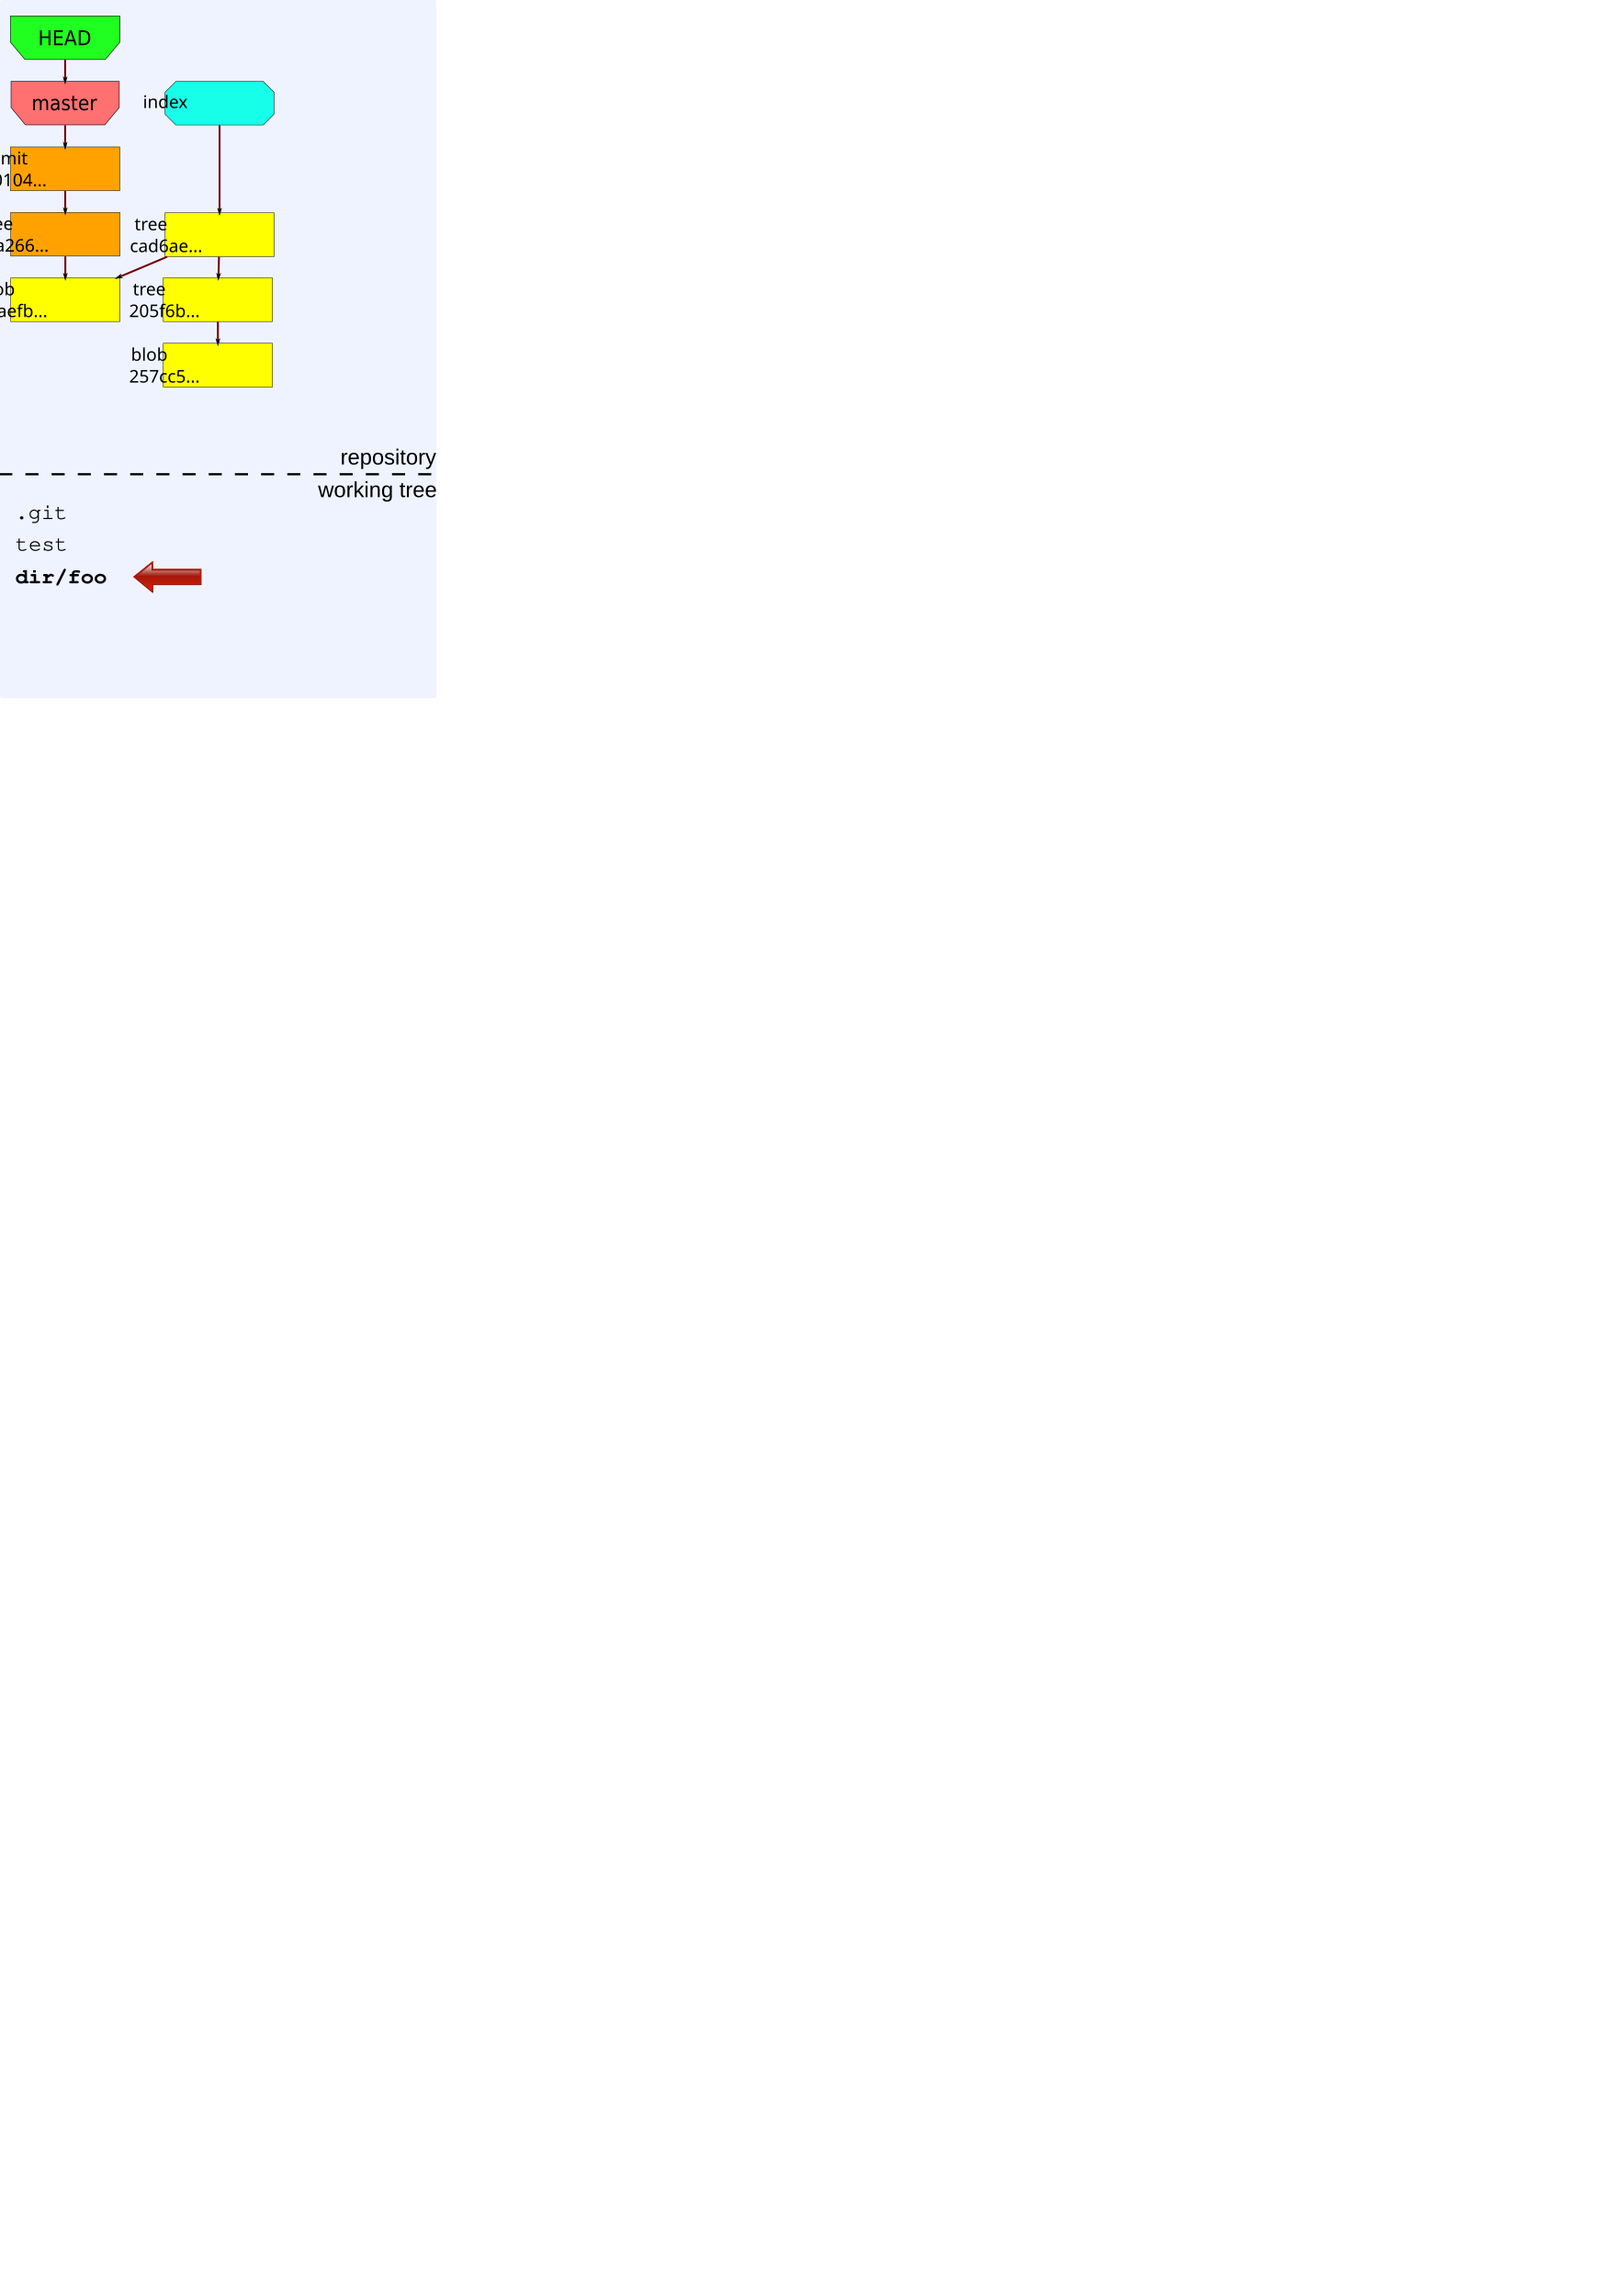
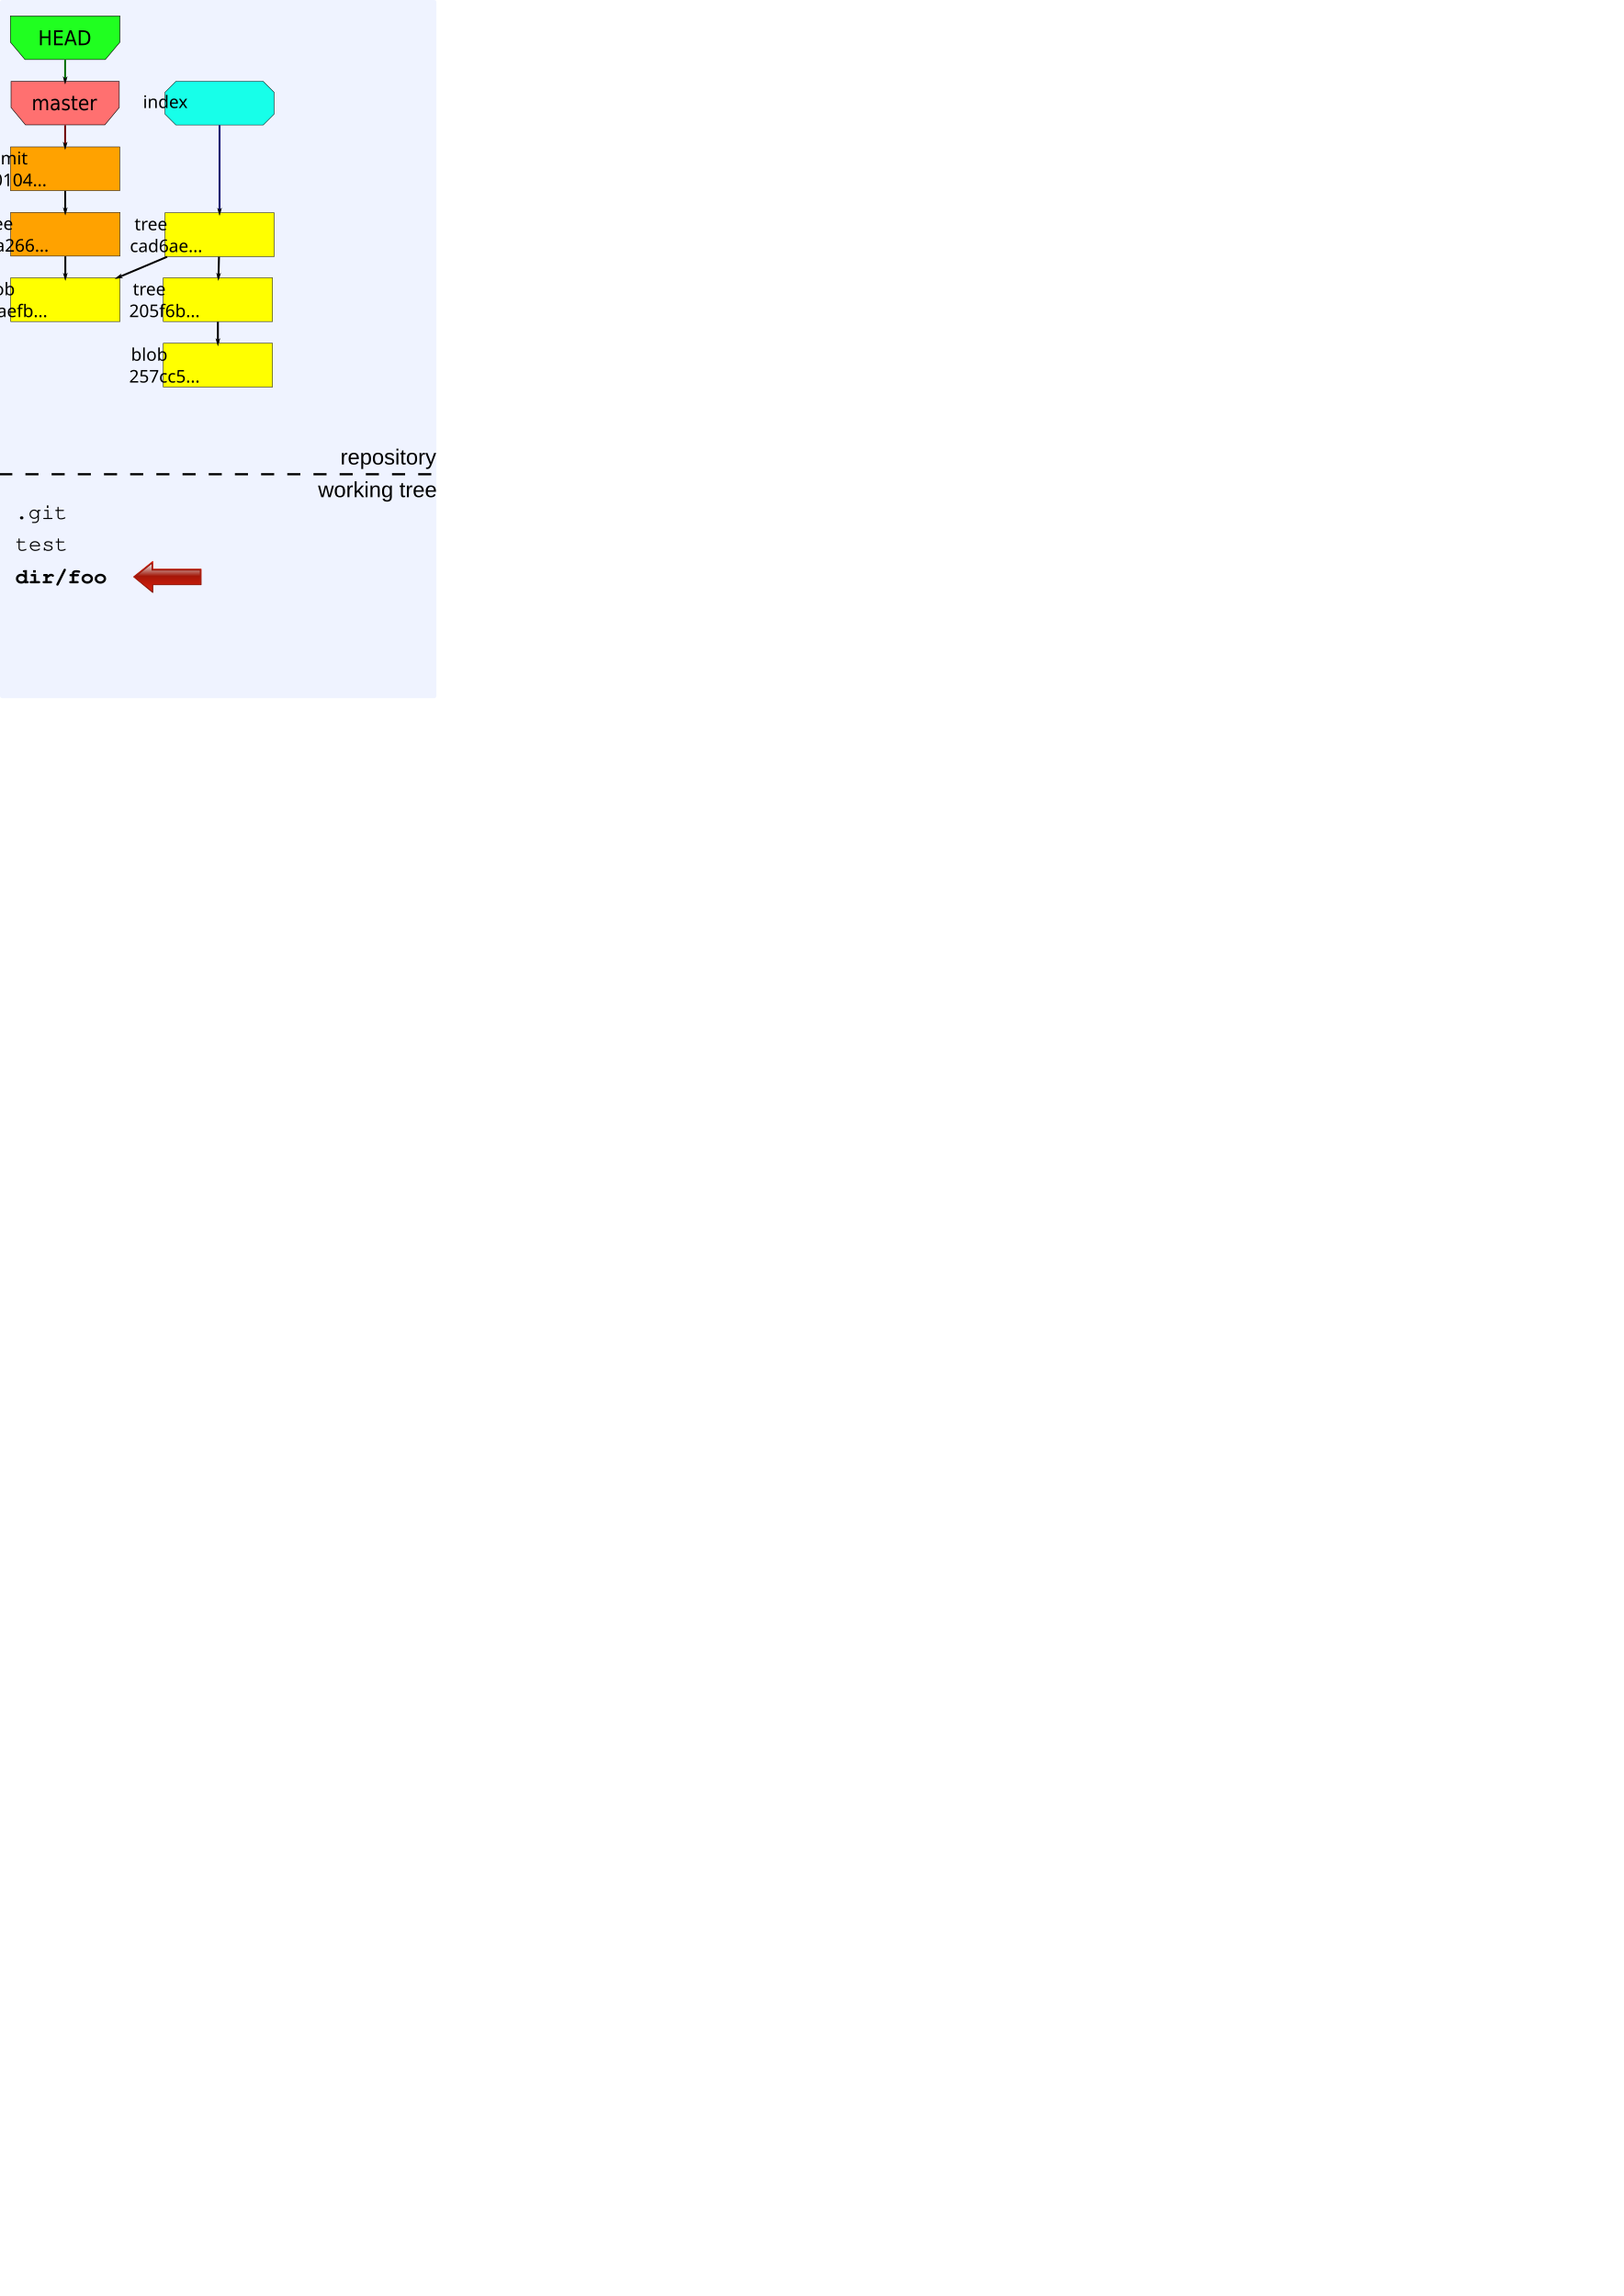
<svg xmlns="http://www.w3.org/2000/svg" xmlns:xlink="http://www.w3.org/1999/xlink" width="744.094" height="1052.362" id="svg1317">
  <defs id="defs1319">
    <linearGradient id="linearGradient1694">
      <stop style="stop-color:#ffffff;stop-opacity:0;" offset="0" id="stop1695" />
      <stop style="stop-color:#ffffff;stop-opacity:1;" offset="1" id="stop1696" />
    </linearGradient>
    <linearGradient y2="646.062" y1="827.013" xlink:href="#linearGradient1694" x2="244.86" x1="244.86" id="linearGradient1702" gradientUnits="userSpaceOnUse" gradientTransform="scale(1.479463,0.675921)" />
    <linearGradient y2="1038.944" y1="635.747" xlink:href="#linearGradient1683" x2="240.862" x1="240.862" id="linearGradient1701" gradientUnits="userSpaceOnUse" gradientTransform="scale(1.475472,0.677749)" />
    <linearGradient id="linearGradient1683">
      <stop style="stop-color:#db1f0c;stop-opacity:1;" offset="0" id="stop1684" />
      <stop style="stop-color:#761006;stop-opacity:1;" offset="1" id="stop1685" />
    </linearGradient>
    <linearGradient y2="636.255" y1="1035.334" xlink:href="#linearGradient1683" x2="242.398" x1="242.398" id="linearGradient1700" gradientUnits="userSpaceOnUse" gradientTransform="scale(1.475472,0.677749)" />
    <marker orient="auto" refY="0.0" refX="0.0" id="Arrow1Sstart" style="overflow:visible">
      <path id="path4028" d="M 0.0,0.0 L 5.0,-5.0 L -12.5,0.0 L 5.0,5.0 L 0.0,0.0 z " style="fill-rule:evenodd;stroke:#000000;stroke-width:1.0pt;marker-start:none" transform="scale(0.2) translate(6,0)" />
    </marker>
    <marker orient="auto" refY="0.0" refX="0.0" id="Arrow1Mstart" style="overflow:visible">
      <path id="path4034" d="M 0.0,0.0 L 5.0,-5.0 L -12.5,0.0 L 5.0,5.0 L 0.0,0.0 z " style="fill-rule:evenodd;stroke:#000000;stroke-width:1.0pt;marker-start:none" transform="scale(0.4) translate(10,0)" />
    </marker>
    <marker orient="auto" refY="0.0" refX="0.0" id="Arrow1Send" style="overflow:visible;">
      <path id="path4025" d="M 0.0,0.0 L 5.0,-5.0 L -12.5,0.0 L 5.0,5.0 L 0.0,0.0 z " style="fill-rule:evenodd;stroke:#000000;stroke-width:1.0pt;marker-start:none;" transform="scale(0.2) rotate(180) translate(6,0)" />
    </marker>
    <marker orient="auto" refY="0.0" refX="0.0" id="Arrow2Mend" style="overflow:visible;">
      <path id="path4013" style="font-size:12.0;fill-rule:evenodd;stroke-width:0.625;stroke-linejoin:round;" d="M 8.719,4.034 L -2.207,0.016 L 8.719,-4.002 C 6.973,-1.63 6.983,1.616 8.719,4.034 z " transform="scale(0.6) rotate(180) translate(0,0)" />
    </marker>
    <marker orient="auto" refY="0.0" refX="0.0" id="Arrow1Mend" style="overflow:visible;">
      <path id="path4031" d="M 0.0,0.0 L 5.0,-5.0 L -12.5,0.0 L 5.0,5.0 L 0.0,0.0 z " style="fill-rule:evenodd;stroke:#000000;stroke-width:1.0pt;marker-start:none;" transform="scale(0.4) rotate(180) translate(10,0)" />
    </marker>
    <marker orient="auto" refY="0.0" refX="0.0" id="Arrow2Mstart" style="overflow:visible">
      <path id="path4016" style="font-size:12.0;fill-rule:evenodd;stroke-width:0.625;stroke-linejoin:round" d="M 8.719,4.034 L -2.207,0.016 L 8.719,-4.002 C 6.973,-1.63 6.983,1.616 8.719,4.034 z " transform="scale(0.6) translate(0,0)" />
    </marker>
    <marker orient="auto" refY="0.0" refX="0.0" id="Arrow1Lstart" style="overflow:visible">
      <path id="path4040" d="M 0.0,0.0 L 5.0,-5.0 L -12.5,0.0 L 5.0,5.0 L 0.0,0.0 z " style="fill-rule:evenodd;stroke:#000000;stroke-width:1.0pt;marker-start:none" transform="scale(0.8) translate(12.5,0)" />
    </marker>
  </defs>
  <g id="layer1" style="opacity:1">
    <rect style="fill:#eff3ff;fill-opacity:1;stroke:none;stroke-width:1;stroke-linecap:butt;stroke-linejoin:bevel;stroke-miterlimit:4;stroke-dasharray:none;stroke-dashoffset:0;stroke-opacity:1" id="bg" width="200" height="320" x="0" y="0" rx="1" ry="1" />
    <rect style="fill:black;fill-opacity:0.75;stroke:black;stroke-width:0.5;stroke-linecap:butt;stroke-linejoin:miter;stroke-miterlimit:4;stroke-dasharray:none;stroke-dashoffset:0;stroke-opacity:1" id="rect2855" width="0" height="1" x="217" y="77.362" rx="19.921" ry="1" />
    <path style="fill:none;fill-opacity:0.75;fill-rule:evenodd;stroke:#000000;stroke-width:1;stroke-linecap:butt;stroke-linejoin:miter;stroke-opacity:1;stroke-miterlimit:4;stroke-dasharray:6,6;stroke-dashoffset:0" d="M -0.354,217.362 L 199.358,217.362" id="path3514" />
    <text xml:space="preserve" style="font-size:22px;font-style:normal;font-weight:normal;line-height:125%;fill:#000000;fill-opacity:1;stroke:none;stroke-width:1pt;stroke-linecap:butt;stroke-linejoin:miter;stroke-opacity:1;font-family:Bitstream Vera Sans" x="145.766" y="227.862" id="text4328">
      <tspan id="tspan4330" x="145.766" y="227.862" style="font-size:10px;font-style:normal;font-variant:normal;font-weight:normal;font-stretch:normal;text-align:start;line-height:125%;writing-mode:lr-tb;text-anchor:start;font-family:Arial;-inkscape-font-specification:Arial">working tree</tspan>
    </text>
    <text xml:space="preserve" style="font-size:22px;font-style:normal;font-weight:normal;line-height:125%;opacity:1;fill:#000000;fill-opacity:1;stroke:none;stroke-width:1pt;stroke-linecap:butt;stroke-linejoin:miter;stroke-opacity:1;font-family:Bitstream Vera Sans" x="156.001" y="212.889" id="text4332">
      <tspan id="tspan4334" x="156.001" y="212.889" style="font-size:10px;font-style:normal;font-variant:normal;font-weight:normal;font-stretch:normal;text-align:start;line-height:125%;writing-mode:lr-tb;text-anchor:start;font-family:Arial;-inkscape-font-specification:Arial">repository</tspan>
    </text>
    <text xml:space="preserve" style="font-size:10px;font-style:normal;font-variant:normal;font-weight:normal;font-stretch:normal;text-align:start;line-height:125%;writing-mode:lr-tb;text-anchor:start;opacity:1;fill:#000000;fill-opacity:1;stroke:none;stroke-width:1pt;stroke-linecap:butt;stroke-linejoin:miter;stroke-opacity:1;font-family:Sans;-inkscape-font-specification:Sans" x="6.939" y="237.889" id="text4336">
      <tspan x="6.939" y="237.889" style="font-size:10px;font-style:normal;font-variant:normal;font-weight:normal;font-stretch:normal;text-align:start;line-height:125%;writing-mode:lr-tb;text-anchor:start;font-family:Nimbus Mono L;-inkscape-font-specification:Nimbus Mono L" id="tspan4346">.git</tspan>
    </text>
    <g id="g4933" transform="translate(-5.345899,-5.023993)">
      <path id="path4877" d="M 10.403,42.362 L 10.403,54.305 L 17.016,62.266 L 53.387,62.266 L 60,54.305 L 60,42.362 L 10.403,42.362 z" style="opacity:1;fill:#ff7070;fill-opacity:1;fill-rule:evenodd;stroke:#000000;stroke-width:0.253;stroke-linecap:butt;stroke-linejoin:miter;stroke-miterlimit:4;stroke-dasharray:none;stroke-opacity:1" />
      <text id="text4879" y="52.863" x="20.831" style="font-size:6.695px;font-style:normal;font-weight:normal;line-height:125%;opacity:1;fill:#000000;fill-opacity:1;stroke:none;stroke-width:1pt;stroke-linecap:butt;stroke-linejoin:miter;stroke-opacity:1;font-family:Bitstream Vera Sans" xml:space="preserve" transform="scale(0.9517883,1.050654)">
        <tspan style="font-size:8.927px;font-style:normal;font-variant:normal;font-weight:normal;font-stretch:normal;text-align:start;line-height:125%;writing-mode:lr-tb;text-anchor:start;font-family:Bitstream Vera Sans" y="52.863" x="20.831" id="tspan4881">master</tspan>
      </text>
    </g>
    <g id="g4941" transform="translate(-5.253115,-2.3989149e-2)">
      <path id="path4905" d="M 10,7.362 L 10,19.328 L 16.696,27.305 L 53.522,27.305 L 60.218,19.328 L 60.218,7.362 L 10,7.362 z" style="opacity:1;fill:#20ff20;fill-opacity:1;fill-rule:evenodd;stroke:#000000;stroke-width:0.253;stroke-linecap:butt;stroke-linejoin:miter;stroke-miterlimit:4;stroke-dasharray:none;stroke-opacity:1" />
      <text id="text4907" y="19.862" x="23.758" style="font-size:6.743px;font-style:normal;font-weight:normal;line-height:125%;opacity:1;fill:#000000;fill-opacity:1;stroke:none;stroke-width:1pt;stroke-linecap:butt;stroke-linejoin:miter;stroke-opacity:1;font-family:Bitstream Vera Sans" xml:space="preserve" transform="scale(0.9568013,1.045149)">
        <tspan style="font-size:8.991px;font-style:normal;font-variant:normal;font-weight:normal;font-stretch:normal;text-align:start;line-height:125%;writing-mode:lr-tb;text-anchor:start;font-family:Bitstream Vera Sans" y="19.862" x="23.758" id="tspan4909">HEAD</tspan>
      </text>
    </g>
    <g id="g4924" transform="translate(-5.162313,-10.04457)">
      <path id="path4885" d="M 60.059,77.383 L 60.059,97.431 L 9.977,97.431 L 9.977,77.383 L 60.059,77.383 z" style="opacity:1;fill:#ffa200;fill-opacity:1;fill-rule:evenodd;stroke:#000000;stroke-width:0.207;stroke-linecap:butt;stroke-linejoin:miter;stroke-miterlimit:4;stroke-dasharray:none;stroke-opacity:1" />
      <text id="text4916" y="85.389" x="35.022" style="font-size:22px;font-style:normal;font-weight:normal;line-height:125%;fill:#000000;fill-opacity:1;stroke:none;stroke-width:1pt;stroke-linecap:butt;stroke-linejoin:miter;stroke-opacity:1;font-family:Bitstream Vera Sans" xml:space="preserve">
        <tspan style="font-size:8px;font-style:normal;font-variant:normal;font-weight:normal;font-stretch:normal;text-align:center;line-height:125%;writing-mode:lr-tb;text-anchor:middle;font-family:Sans;-inkscape-font-specification:Sans" y="85.389" x="35.022" id="tspan4918">commit</tspan>
        <tspan id="tspan4920" style="font-size:8px;font-style:normal;font-variant:normal;font-weight:normal;font-stretch:normal;text-align:center;line-height:125%;writing-mode:lr-tb;text-anchor:middle;font-family:Sans;-inkscape-font-specification:Sans" y="95.389" x="35.022">6f0104...</tspan>
      </text>
    </g>
    <g id="g5326" transform="translate(65.61277,-5.071872)">
      <path id="path4948" d="M 55,42.362 L 60,47.362 L 60,57.362 L 55,62.362 L 15,62.362 L 10,57.362 L 10,47.362 L 15,42.362 L 55,42.362 z" style="opacity:1;fill:#17ffe9;fill-opacity:1;fill-rule:evenodd;stroke:#000000;stroke-width:0.207;stroke-linecap:butt;stroke-linejoin:miter;stroke-miterlimit:4;stroke-dasharray:none;stroke-opacity:1" />
      <text id="text4950" y="54.611" x="34.609" style="font-size:22px;font-style:normal;font-weight:normal;line-height:125%;opacity:1;fill:#000000;fill-opacity:1;stroke:none;stroke-width:1pt;stroke-linecap:butt;stroke-linejoin:miter;stroke-opacity:1;font-family:Bitstream Vera Sans" xml:space="preserve">
        <tspan id="tspan4954" style="font-size:8px;font-style:normal;font-variant:normal;font-weight:normal;font-stretch:normal;text-align:center;line-height:125%;writing-mode:lr-tb;text-anchor:middle;font-family:Sans;-inkscape-font-specification:Sans" y="54.611" x="34.609">index</tspan>
      </text>
    </g>
    <text xml:space="preserve" style="font-size:10px;font-style:normal;font-variant:normal;font-weight:normal;font-stretch:normal;text-align:start;line-height:125%;writing-mode:lr-tb;text-anchor:start;opacity:1;fill:#000000;fill-opacity:1;stroke:none;stroke-width:1pt;stroke-linecap:butt;stroke-linejoin:miter;stroke-opacity:1;font-family:Sans;-inkscape-font-specification:Sans" x="7.091" y="252.362" id="text2422">
      <tspan x="7.091" y="252.362" style="font-size:10px;font-style:normal;font-variant:normal;font-weight:normal;font-stretch:normal;text-align:start;line-height:125%;writing-mode:lr-tb;text-anchor:start;font-family:Nimbus Mono L;-inkscape-font-specification:Nimbus Mono L" id="tspan2424">test</tspan>
    </text>
    <g style="opacity:1" id="g2426" transform="translate(-5.080525,19.95543)">
      <path id="path2428" d="M 60.059,77.383 L 60.059,97.431 L 9.977,97.431 L 9.977,77.383 L 60.059,77.383 z" style="opacity:1;fill:#ffa200;fill-opacity:1;fill-rule:evenodd;stroke:#000000;stroke-width:0.207;stroke-linecap:butt;stroke-linejoin:miter;stroke-miterlimit:4;stroke-dasharray:none;stroke-opacity:1" />
      <text id="text2430" y="85.389" x="35.022" style="font-size:22px;font-style:normal;font-weight:normal;line-height:125%;fill:#000000;fill-opacity:1;stroke:none;stroke-width:1pt;stroke-linecap:butt;stroke-linejoin:miter;stroke-opacity:1;font-family:Bitstream Vera Sans" xml:space="preserve">
        <tspan style="font-size:8px;font-style:normal;font-variant:normal;font-weight:normal;font-stretch:normal;text-align:center;line-height:125%;writing-mode:lr-tb;text-anchor:middle;font-family:Sans;-inkscape-font-specification:Sans" y="85.389" x="35.022" id="tspan2432">tree</tspan>
        <tspan id="tspan2434" style="font-size:8px;font-style:normal;font-variant:normal;font-weight:normal;font-stretch:normal;text-align:center;line-height:125%;writing-mode:lr-tb;text-anchor:middle;font-family:Sans;-inkscape-font-specification:Sans" y="95.389" x="35.022">52a266...</tspan>
      </text>
    </g>
    <g style="opacity:1" id="g2436" transform="translate(-5.080525,49.95542)">
      <path id="path2438" d="M 60.059,77.383 L 60.059,97.431 L 9.977,97.431 L 9.977,77.383 L 60.059,77.383 z" style="opacity:1;fill:#ffff00;fill-opacity:1;fill-rule:evenodd;stroke:#000000;stroke-width:0.207;stroke-linecap:butt;stroke-linejoin:miter;stroke-miterlimit:4;stroke-dasharray:none;stroke-opacity:1" />
      <text id="text2440" y="85.389" x="35.022" style="font-size:22px;font-style:normal;font-weight:normal;line-height:125%;fill:#000000;fill-opacity:1;stroke:none;stroke-width:1pt;stroke-linecap:butt;stroke-linejoin:miter;stroke-opacity:1;font-family:Bitstream Vera Sans" xml:space="preserve">
        <tspan style="font-size:8px;font-style:normal;font-variant:normal;font-weight:normal;font-stretch:normal;text-align:center;line-height:125%;writing-mode:lr-tb;text-anchor:middle;font-family:Sans;-inkscape-font-specification:Sans" y="85.389" x="35.022" id="tspan2442">blob</tspan>
        <tspan id="tspan2444" style="font-size:8px;font-style:normal;font-variant:normal;font-weight:normal;font-stretch:normal;text-align:center;line-height:125%;writing-mode:lr-tb;text-anchor:middle;font-family:Sans;-inkscape-font-specification:Sans" y="95.389" x="35.022">9daefb...</tspan>
      </text>
    </g>
-     <path style="opacity:1;fill:none;fill-opacity:0.75;fill-rule:evenodd;stroke:#710000;stroke-width:0.864;stroke-linecap:butt;stroke-linejoin:miter;marker-start:url(#Arrow1Sstart);marker-end:none;stroke-miterlimit:4;stroke-dasharray:none;stroke-opacity:1;display:inline" d="M 29.91,97.235 L 29.883,87.489" id="path2446" />
-     <path style="opacity:1;fill:none;fill-opacity:0.75;fill-rule:evenodd;stroke:#710000;stroke-width:0.864;stroke-linecap:butt;stroke-linejoin:miter;marker-start:url(#Arrow1Sstart);marker-end:none;stroke-miterlimit:4;stroke-dasharray:none;stroke-opacity:1;display:inline" d="M 29.938,127.235 L 29.938,117.489" id="path2448" />
+     <path style="opacity:1;fill:none;fill-opacity:0.75;fill-rule:evenodd;stroke:#000000;stroke-width:0.864;stroke-linecap:butt;stroke-linejoin:miter;marker-start:url(#Arrow1Sstart);marker-end:none;stroke-miterlimit:4;stroke-dasharray:none;stroke-opacity:1;display:inline" d="M 29.91,97.235 L 29.883,87.489" id="path2446" />
+     <path style="opacity:1;fill:none;fill-opacity:0.75;fill-rule:evenodd;stroke:#000000;stroke-width:0.864;stroke-linecap:butt;stroke-linejoin:miter;marker-start:url(#Arrow1Sstart);marker-end:none;stroke-miterlimit:4;stroke-dasharray:none;stroke-opacity:1;display:inline" d="M 29.938,127.235 L 29.938,117.489" id="path2448" />
    <g style="opacity:1" id="g2441" transform="translate(65.59462,20.16196)">
      <path id="path2443" d="M 60.059,77.383 L 60.059,97.431 L 9.977,97.431 L 9.977,77.383 L 60.059,77.383 z" style="opacity:1;fill:#ffff00;fill-opacity:1;fill-rule:evenodd;stroke:#000000;stroke-width:0.207;stroke-linecap:butt;stroke-linejoin:miter;stroke-miterlimit:4;stroke-dasharray:none;stroke-opacity:1" />
      <text id="text2445" y="85.389" x="35.022" style="font-size:22px;font-style:normal;font-weight:normal;line-height:125%;fill:#000000;fill-opacity:1;stroke:none;stroke-width:1pt;stroke-linecap:butt;stroke-linejoin:miter;stroke-opacity:1;font-family:Bitstream Vera Sans" xml:space="preserve">
        <tspan style="font-size:8px;font-style:normal;font-variant:normal;font-weight:normal;font-stretch:normal;text-align:center;line-height:125%;writing-mode:lr-tb;text-anchor:middle;font-family:Sans;-inkscape-font-specification:Sans" y="85.389" x="35.022" id="tspan2447">tree</tspan>
        <tspan id="tspan2449" style="font-size:8px;font-style:normal;font-variant:normal;font-weight:normal;font-stretch:normal;text-align:center;line-height:125%;writing-mode:lr-tb;text-anchor:middle;font-family:Sans;-inkscape-font-specification:Sans" y="95.389" x="35.022">cad6ae...</tspan>
      </text>
    </g>
    <g style="opacity:1" id="g2451" transform="translate(64.83769,79.95543)">
      <path id="path2453" d="M 60.059,77.383 L 60.059,97.431 L 9.977,97.431 L 9.977,77.383 L 60.059,77.383 z" style="opacity:1;fill:#ffff00;fill-opacity:1;fill-rule:evenodd;stroke:#000000;stroke-width:0.207;stroke-linecap:butt;stroke-linejoin:miter;stroke-miterlimit:4;stroke-dasharray:none;stroke-opacity:1" />
      <text id="text2455" y="85.389" x="35.022" style="font-size:22px;font-style:normal;font-weight:normal;line-height:125%;fill:#000000;fill-opacity:1;stroke:none;stroke-width:1pt;stroke-linecap:butt;stroke-linejoin:miter;stroke-opacity:1;font-family:Bitstream Vera Sans" xml:space="preserve">
        <tspan style="font-size:8px;font-style:normal;font-variant:normal;font-weight:normal;font-stretch:normal;text-align:center;line-height:125%;writing-mode:lr-tb;text-anchor:middle;font-family:Sans;-inkscape-font-specification:Sans" y="85.389" x="35.022" id="tspan2457">blob</tspan>
        <tspan id="tspan2459" style="font-size:8px;font-style:normal;font-variant:normal;font-weight:normal;font-stretch:normal;text-align:center;line-height:125%;writing-mode:lr-tb;text-anchor:middle;font-family:Sans;-inkscape-font-specification:Sans" y="95.389" x="35.022">257cc5...</tspan>
      </text>
    </g>
-     <path style="opacity:1;fill:none;fill-opacity:0.75;fill-rule:evenodd;stroke:#710000;stroke-width:0.864;stroke-linecap:butt;stroke-linejoin:miter;marker-start:url(#Arrow1Sstart);marker-end:none;stroke-miterlimit:4;stroke-dasharray:none;stroke-opacity:1;display:inline" d="M 100.613,97.441 L 100.613,57.394" id="path2450" />
+     <path style="opacity:1;fill:none;fill-opacity:0.75;fill-rule:evenodd;stroke:#000071;stroke-width:0.864;stroke-linecap:butt;stroke-linejoin:miter;marker-start:url(#Arrow1Sstart);marker-end:none;stroke-miterlimit:4;stroke-dasharray:none;stroke-opacity:1;display:inline" d="M 100.613,97.441 L 100.613,57.394" id="path2450" />
    <g style="opacity:1" id="g2463" transform="translate(64.83769,49.95542)">
      <path id="path2465" d="M 60.059,77.383 L 60.059,97.431 L 9.977,97.431 L 9.977,77.383 L 60.059,77.383 z" style="opacity:1;fill:#ffff00;fill-opacity:1;fill-rule:evenodd;stroke:#000000;stroke-width:0.207;stroke-linecap:butt;stroke-linejoin:miter;stroke-miterlimit:4;stroke-dasharray:none;stroke-opacity:1" />
      <text id="text2467" y="85.389" x="35.022" style="font-size:22px;font-style:normal;font-weight:normal;line-height:125%;fill:#000000;fill-opacity:1;stroke:none;stroke-width:1pt;stroke-linecap:butt;stroke-linejoin:miter;stroke-opacity:1;font-family:Bitstream Vera Sans" xml:space="preserve">
        <tspan style="font-size:8px;font-style:normal;font-variant:normal;font-weight:normal;font-stretch:normal;text-align:center;line-height:125%;writing-mode:lr-tb;text-anchor:middle;font-family:Sans;-inkscape-font-specification:Sans" y="85.389" x="35.022" id="tspan2469">tree</tspan>
        <tspan id="tspan2471" style="font-size:8px;font-style:normal;font-variant:normal;font-weight:normal;font-stretch:normal;text-align:center;line-height:125%;writing-mode:lr-tb;text-anchor:middle;font-family:Sans;-inkscape-font-specification:Sans" y="95.389" x="35.022">205f6b...</tspan>
      </text>
    </g>
-     <path style="opacity:1;fill:none;fill-opacity:0.75;fill-rule:evenodd;stroke:#710000;stroke-width:0.864;stroke-linecap:butt;stroke-linejoin:miter;marker-start:url(#Arrow1Sstart);marker-end:none;stroke-miterlimit:4;stroke-dasharray:none;stroke-opacity:1;display:inline" d="M 53.961,127.235 L 76.589,117.696" id="path2473" />
-     <path style="opacity:1;fill:none;fill-opacity:0.75;fill-rule:evenodd;stroke:#710000;stroke-width:0.864;stroke-linecap:butt;stroke-linejoin:miter;marker-start:url(#Arrow1Sstart);marker-end:none;stroke-miterlimit:4;stroke-dasharray:none;stroke-opacity:1;display:inline" d="M 99.856,157.235 L 99.856,147.489" id="path2475" />
-     <path style="opacity:1;fill:none;fill-opacity:0.75;fill-rule:evenodd;stroke:#710000;stroke-width:0.864;stroke-linecap:butt;stroke-linejoin:miter;marker-start:url(#Arrow1Sstart);marker-end:none;stroke-miterlimit:4;stroke-dasharray:none;stroke-opacity:1;display:inline" d="M 100.113,127.235 L 100.355,117.696" id="path2461" />
+     <path style="opacity:1;fill:none;fill-opacity:0.75;fill-rule:evenodd;stroke:#000000;stroke-width:0.864;stroke-linecap:butt;stroke-linejoin:miter;marker-start:url(#Arrow1Sstart);marker-end:none;stroke-miterlimit:4;stroke-dasharray:none;stroke-opacity:1;display:inline" d="M 53.961,127.235 L 76.589,117.696" id="path2473" />
+     <path style="opacity:1;fill:none;fill-opacity:0.75;fill-rule:evenodd;stroke:#000000;stroke-width:0.864;stroke-linecap:butt;stroke-linejoin:miter;marker-start:url(#Arrow1Sstart);marker-end:none;stroke-miterlimit:4;stroke-dasharray:none;stroke-opacity:1;display:inline" d="M 99.856,157.235 L 99.856,147.489" id="path2475" />
+     <path style="opacity:1;fill:none;fill-opacity:0.75;fill-rule:evenodd;stroke:#000000;stroke-width:0.864;stroke-linecap:butt;stroke-linejoin:miter;marker-start:url(#Arrow1Sstart);marker-end:none;stroke-miterlimit:4;stroke-dasharray:none;stroke-opacity:1;display:inline" d="M 100.113,127.235 L 100.355,117.696" id="path2461" />
    <path style="opacity:1;fill:none;fill-opacity:0.75;fill-rule:evenodd;stroke:#710000;stroke-width:0.864;stroke-linecap:butt;stroke-linejoin:miter;marker-start:url(#Arrow1Sstart);marker-end:none;stroke-miterlimit:4;stroke-dasharray:none;stroke-opacity:1;display:inline" d="M 29.856,67.235 L 29.856,57.369" id="path4891" />
-     <path style="opacity:1;fill:none;fill-opacity:0.75;fill-rule:evenodd;stroke:#710000;stroke-width:0.864;stroke-linecap:butt;stroke-linejoin:miter;marker-start:url(#Arrow1Sstart);marker-end:none;stroke-miterlimit:4;stroke-dasharray:none;stroke-opacity:1;display:inline" d="M 29.856,37.212 L 29.856,27.408" id="path4911" />
+     <path style="opacity:1;fill:none;fill-opacity:0.75;fill-rule:evenodd;stroke:#007100;stroke-width:0.864;stroke-linecap:butt;stroke-linejoin:miter;marker-start:url(#Arrow1Sstart);marker-end:none;stroke-miterlimit:4;stroke-dasharray:none;stroke-opacity:1;display:inline" d="M 29.856,37.212 L 29.856,27.408" id="path4911" />
    <text xml:space="preserve" style="font-size:10px;font-style:normal;font-variant:normal;font-weight:normal;font-stretch:normal;text-align:start;line-height:125%;writing-mode:lr-tb;text-anchor:start;opacity:1;fill:#000000;fill-opacity:1;stroke:none;stroke-width:1pt;stroke-linecap:butt;stroke-linejoin:miter;stroke-opacity:1;font-family:Sans;-inkscape-font-specification:Sans" x="7" y="267.362" id="text3786">
      <tspan x="7" y="267.362" style="font-size:10px;font-style:normal;font-variant:normal;font-weight:bold;font-stretch:normal;text-align:start;line-height:125%;writing-mode:lr;text-anchor:start;font-family:Nimbus Mono L;-inkscape-font-specification:Nimbus Mono L Bold" id="tspan3788">dir/foo</tspan>
    </text>
    <g style="opacity:1" id="g13695" transform="matrix(5e-2,0,0,5e-2,60.62093,256.4612)">
      <g id="g1260">
        <path transform="translate(-32.57368,-406.7069)" style="fill:url(#linearGradient1700);fill-opacity:1;fill-rule:evenodd;stroke:url(#linearGradient1701);stroke-width:8.75;stroke-linecap:butt;stroke-linejoin:round;stroke-miterlimit:4;stroke-opacity:1" id="path1061" d="M 45.593,565.217 L 220.155,708.191 L 220.155,637.325 L 663.068,637.325 L 663.068,495.593 L 220.155,495.593 L 220.155,424.727 L 45.593,565.217 z" />
        <path transform="translate(-32.57368,-406.7069)" style="fill:url(#linearGradient1702);fill-opacity:1;fill-rule:evenodd;stroke:none;stroke-width:8.75;stroke-linecap:butt;stroke-linejoin:miter;stroke-miterlimit:4;stroke-opacity:1" id="path1691" d="M 62.969,565.979 L 209.459,591.616 L 651.51,591.616 L 651.51,507.867 L 209.459,507.867 L 209.459,448.717 L 62.969,565.979 z" />
      </g>
    </g>
  </g>
</svg>
